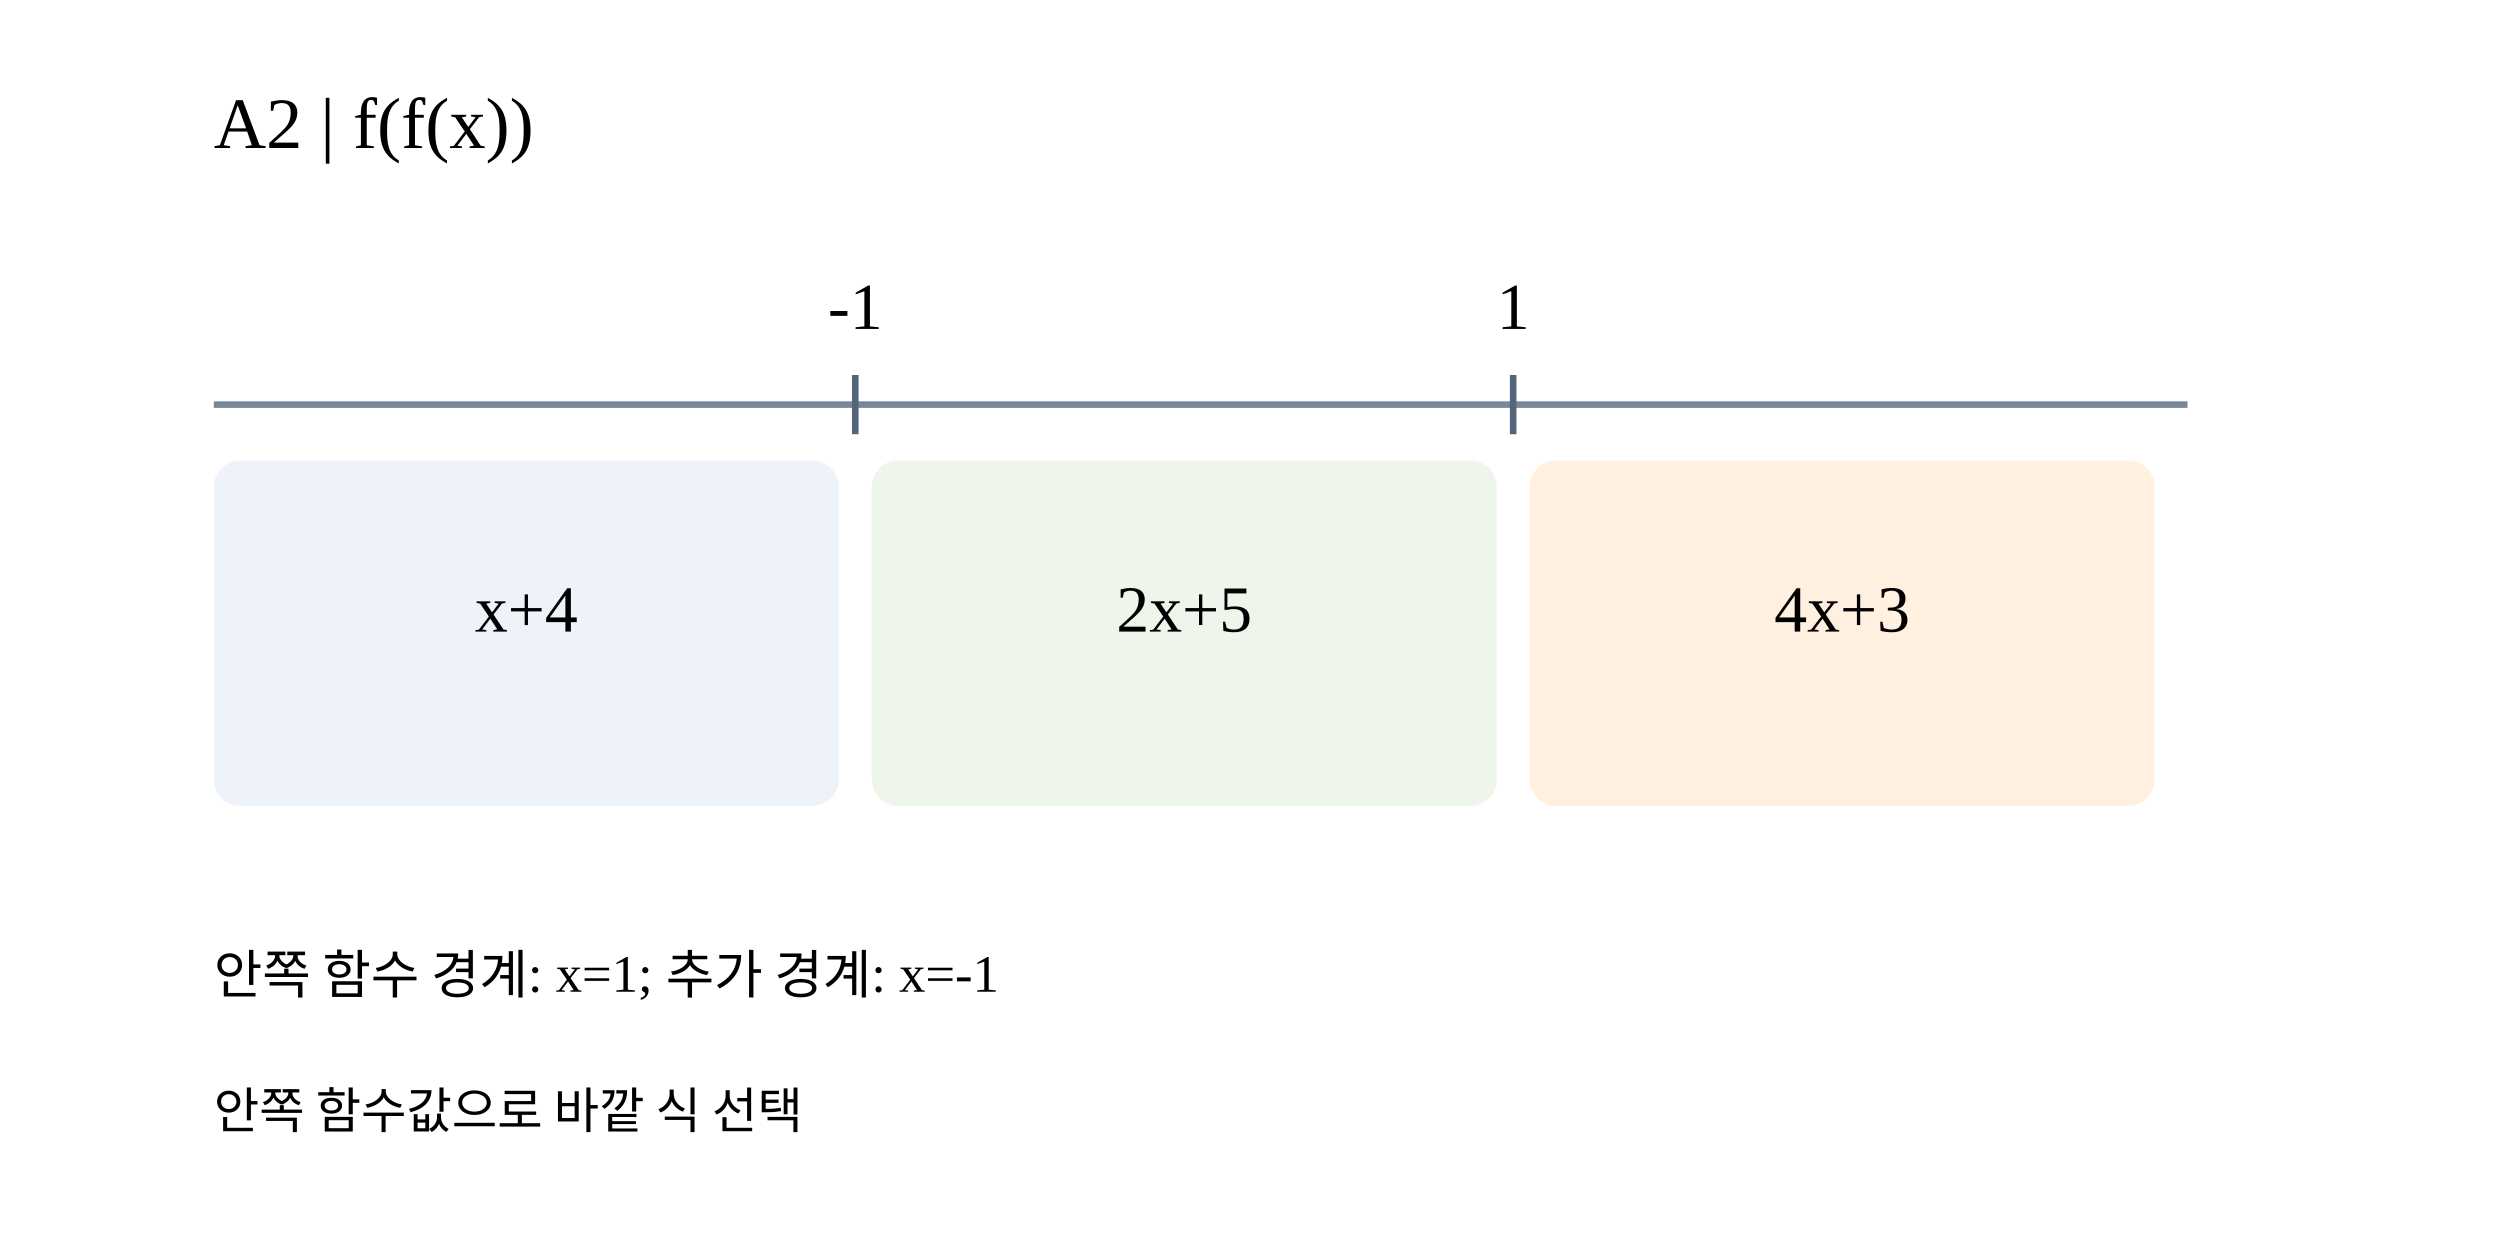
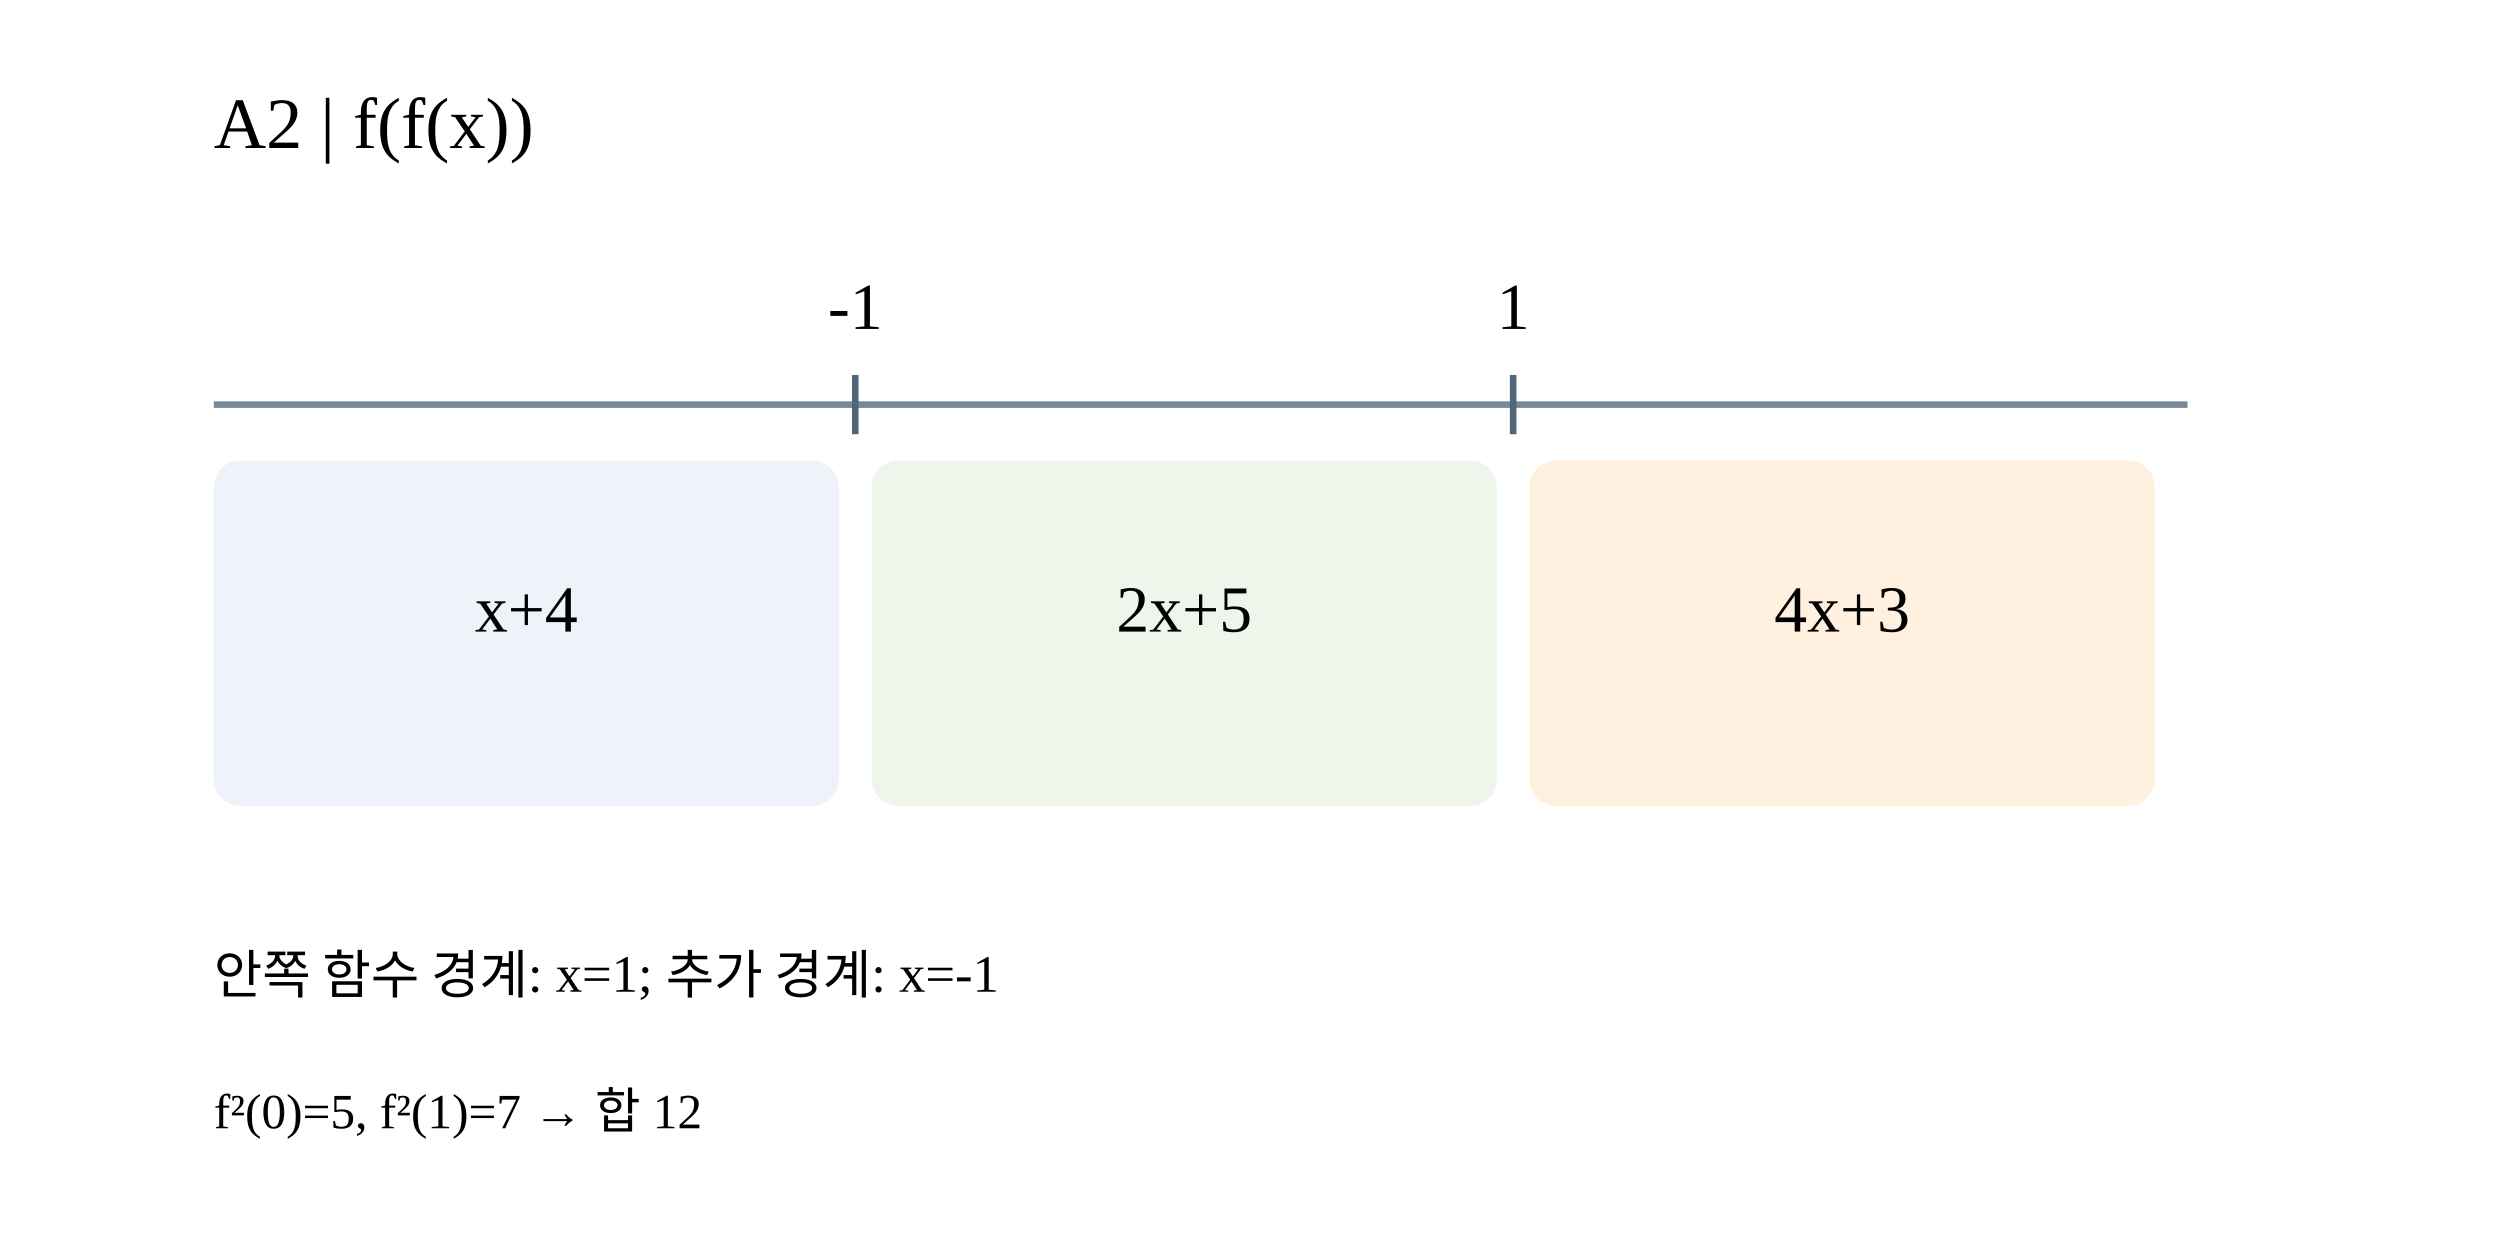
<svg xmlns="http://www.w3.org/2000/svg" width="760" height="380" viewBox="0 0 760 380">
  <rect width="760" height="380" fill="white" />
  <text x="65" y="45" font-size="22">A2 | f(f(x))</text>
  <line x1="65" y1="123" x2="665" y2="123" stroke="#789" stroke-width="2" />
  <text x="260" y="100" font-size="20" text-anchor="middle">-1</text>
  <line x1="260" x2="260" y1="114" y2="132" stroke="#526579" stroke-width="2" />
  <text x="460" y="100" font-size="20" text-anchor="middle">1</text>
  <line x1="460" x2="460" y1="114" y2="132" stroke="#526579" stroke-width="2" />
  <rect x="65" y="140" width="190" height="105" rx="8" fill="#eef3fa" />
  <text x="160" y="192" font-size="20" text-anchor="middle">x+4</text>
  <rect x="265" y="140" width="190" height="105" rx="8" fill="#eef6eb" />
  <text x="360" y="192" font-size="20" text-anchor="middle">2x+5</text>
  <rect x="465" y="140" width="190" height="105" rx="8" fill="#fff0df" />
  <text x="560" y="192" font-size="20" text-anchor="middle">4x+3</text>
  <text x="65" y="302" font-size="16">안쪽 함수 경계: x=1; 추가 경계: x=-1</text>
-   <text x="65" y="343" font-size="15">안쪽 함수값으로 바깥 식 선택</text>
+   <text x="65" y="343" font-size="15">f²(0)=5, f²(1)=7 → 합 12</text>
</svg>
